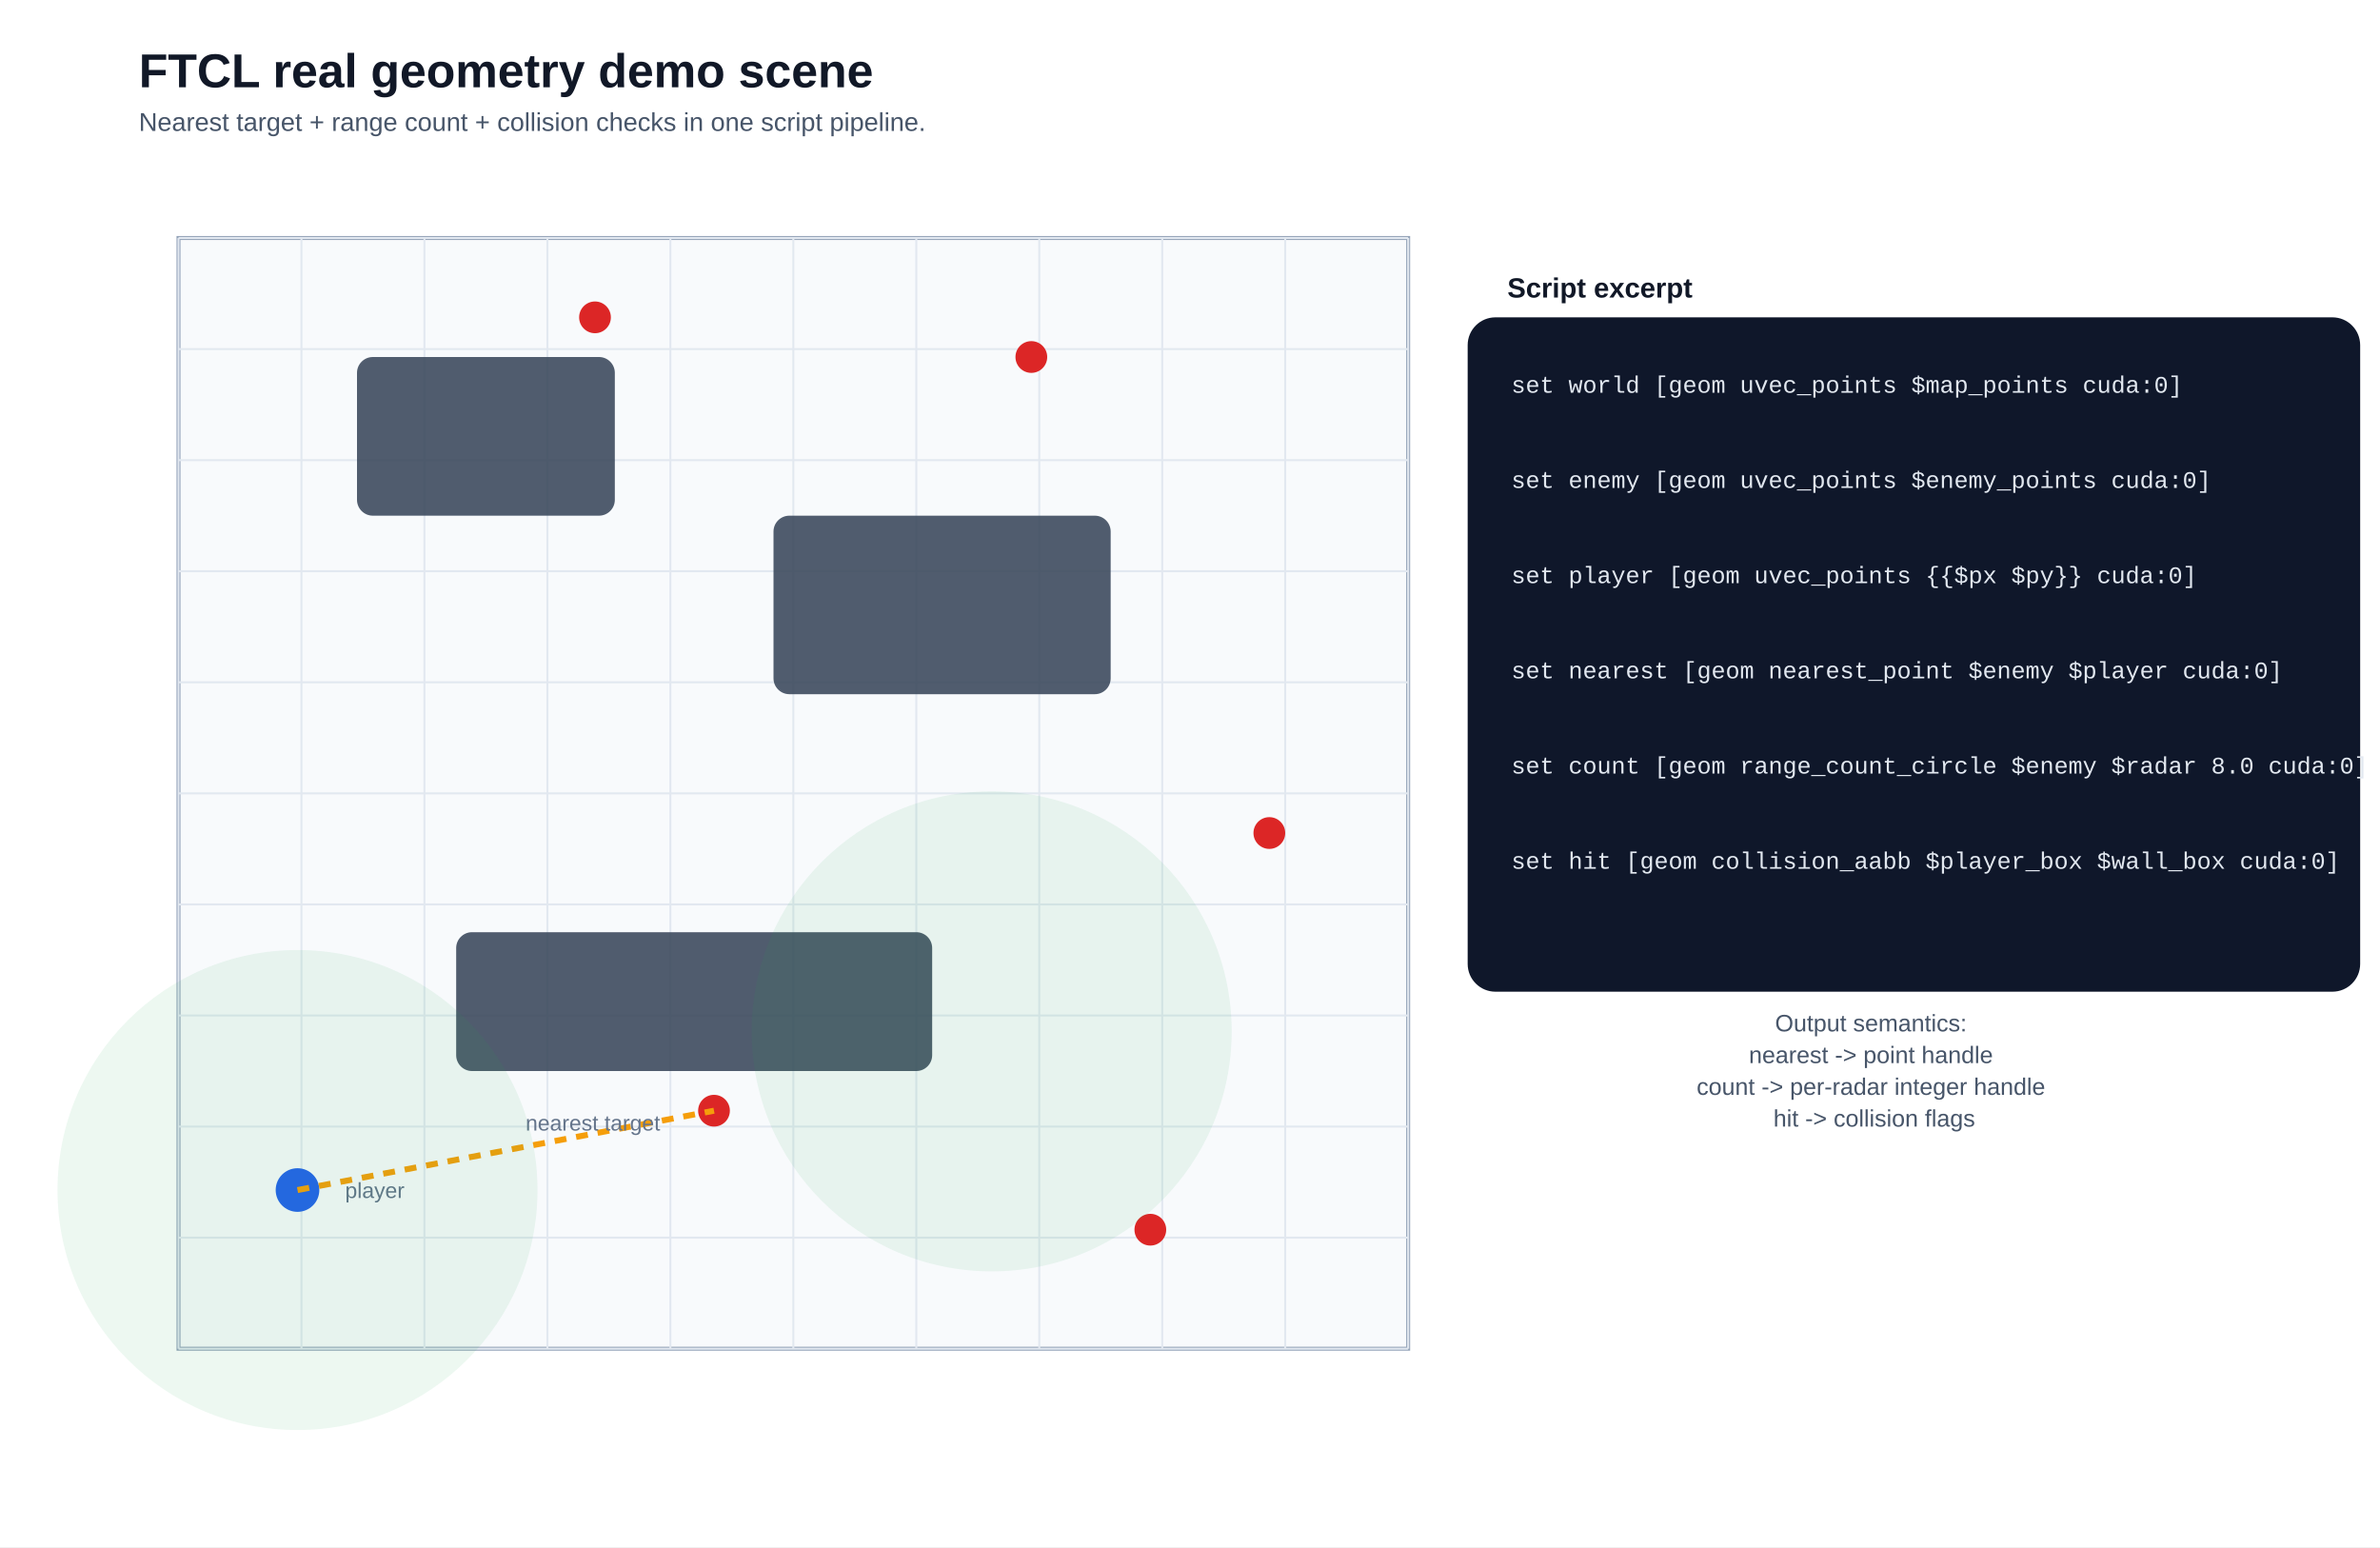
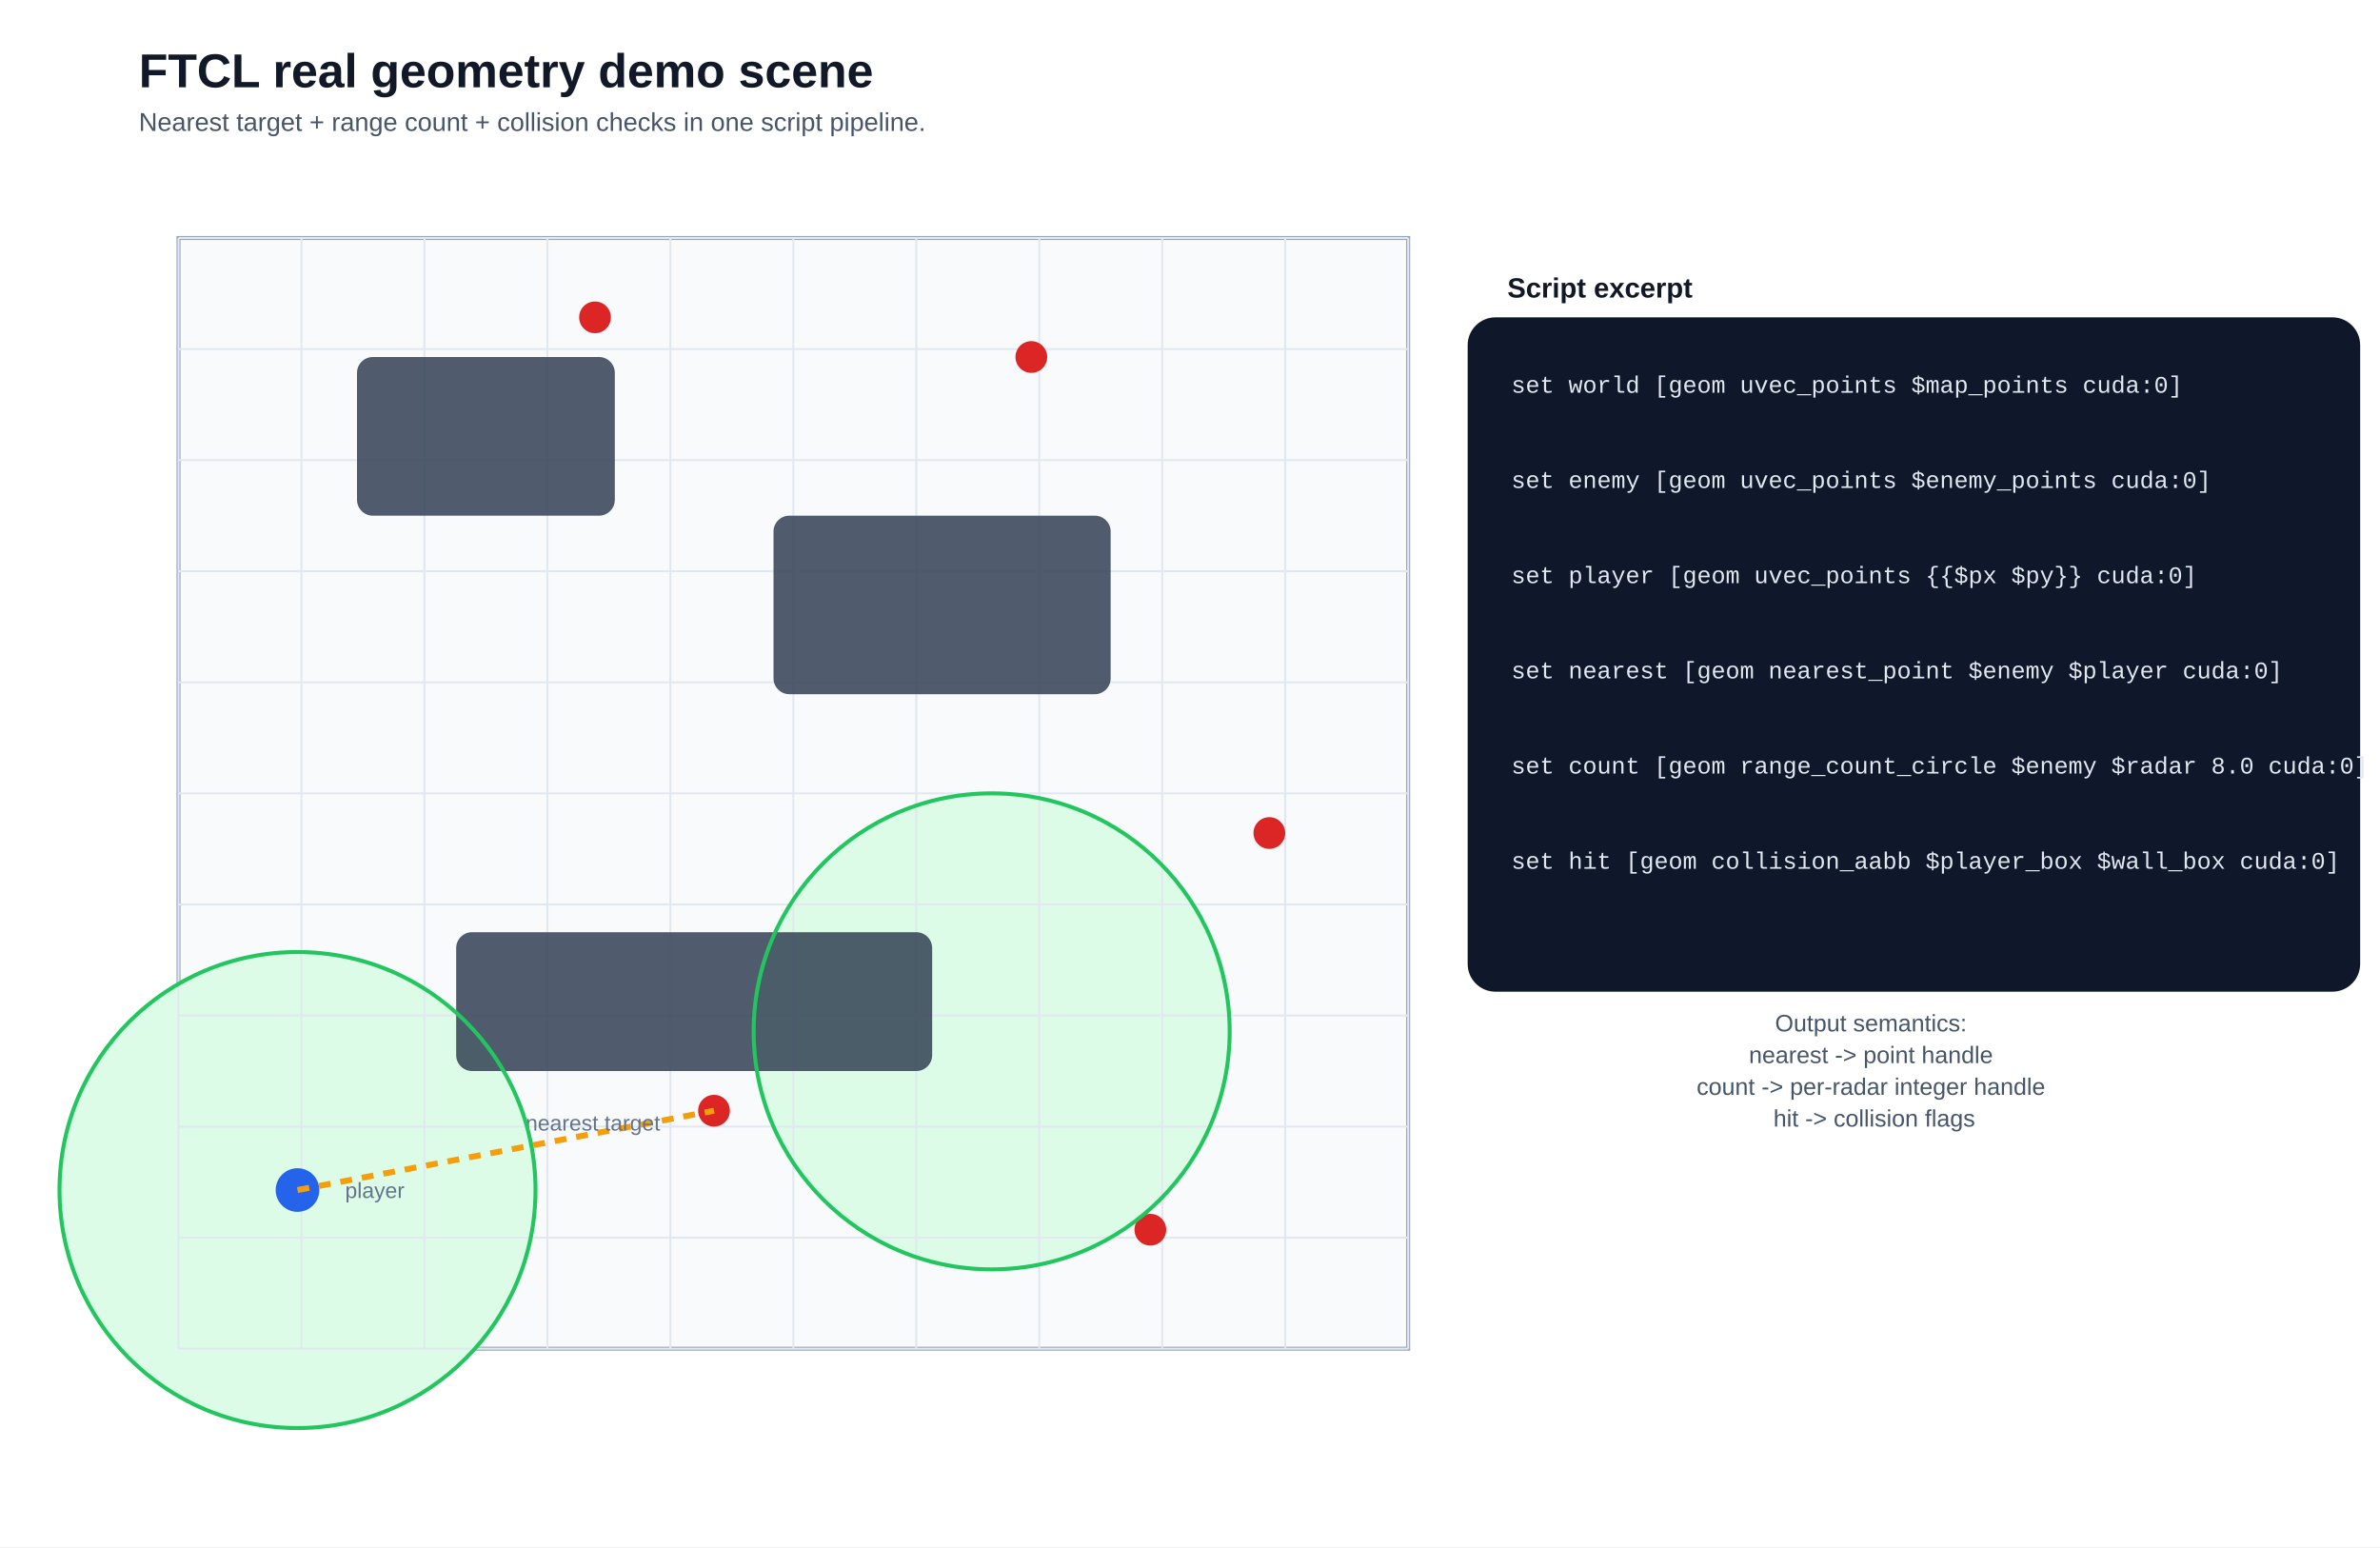
<svg xmlns="http://www.w3.org/2000/svg" width="1200" height="780" viewBox="0 0 1200 780" role="img">
  <style>
text{font-family:Arial,Helvetica,sans-serif;fill:#111827;}
.title{font-size:24px;font-weight:700;}
.subtitle{font-size:13px;fill:#475569;}
.axis{font-size:12px;fill:#374151;}
.small{font-size:12px;fill:#475569;}
.tiny{font-size:11px;fill:#64748b;}
.label{font-size:14px;font-weight:700;}
.code{font-family:Consolas,Monaco,'Courier New',monospace;font-size:12px;fill:#e2e8f0;}
.box{stroke:#1f2937;stroke-width:1.4;rx:14;ry:14;}
</style>
  <defs>
    <marker id="arrow" markerWidth="10" markerHeight="10" refX="8" refY="3" orient="auto" markerUnits="strokeWidth">
      <path d="M0,0 L0,6 L9,3 z" fill="#334155" />
    </marker>
  </defs>
  <rect x="0" y="0" width="1200" height="780" fill="#ffffff" />
  <text class="title" x="70.00" y="44.00" text-anchor="start">FTCL real geometry demo scene</text>
  <text class="subtitle" x="70.00" y="66.00" text-anchor="start">Nearest target + range count + collision checks in one script pipeline.</text>
  <rect x="90" y="120" width="620" height="560" fill="#f8fafc" stroke="#94a3b8" stroke-width="2" />
+   <circle cx="150" cy="600" r="120" fill="#dcfce7" />
+   <circle cx="500" cy="520" r="120" fill="#dcfce7" />
  <line x1="90.0" y1="120" x2="90.0" y2="680" stroke="#e2e8f0" />
  <line x1="90" y1="120.0" x2="710" y2="120.0" stroke="#e2e8f0" />
  <line x1="152.0" y1="120" x2="152.0" y2="680" stroke="#e2e8f0" />
  <line x1="90" y1="176.0" x2="710" y2="176.0" stroke="#e2e8f0" />
  <line x1="214.0" y1="120" x2="214.0" y2="680" stroke="#e2e8f0" />
  <line x1="90" y1="232.0" x2="710" y2="232.0" stroke="#e2e8f0" />
  <line x1="276.0" y1="120" x2="276.0" y2="680" stroke="#e2e8f0" />
  <line x1="90" y1="288.0" x2="710" y2="288.0" stroke="#e2e8f0" />
  <line x1="338.0" y1="120" x2="338.0" y2="680" stroke="#e2e8f0" />
  <line x1="90" y1="344.0" x2="710" y2="344.0" stroke="#e2e8f0" />
  <line x1="400.0" y1="120" x2="400.0" y2="680" stroke="#e2e8f0" />
  <line x1="90" y1="400.0" x2="710" y2="400.0" stroke="#e2e8f0" />
  <line x1="462.0" y1="120" x2="462.0" y2="680" stroke="#e2e8f0" />
  <line x1="90" y1="456.0" x2="710" y2="456.0" stroke="#e2e8f0" />
  <line x1="524.0" y1="120" x2="524.0" y2="680" stroke="#e2e8f0" />
  <line x1="90" y1="512.0" x2="710" y2="512.0" stroke="#e2e8f0" />
  <line x1="586.0" y1="120" x2="586.0" y2="680" stroke="#e2e8f0" />
  <line x1="90" y1="568.0" x2="710" y2="568.0" stroke="#e2e8f0" />
  <line x1="648.0" y1="120" x2="648.0" y2="680" stroke="#e2e8f0" />
  <line x1="90" y1="624.0" x2="710" y2="624.0" stroke="#e2e8f0" />
  <line x1="710.0" y1="120" x2="710.0" y2="680" stroke="#e2e8f0" />
  <line x1="90" y1="680.0" x2="710" y2="680.0" stroke="#e2e8f0" />
  <rect x="180" y="180" width="130" height="80" fill="#334155" opacity="0.85" rx="8" />
  <rect x="390" y="260" width="170" height="90" fill="#334155" opacity="0.85" rx="8" />
  <rect x="230" y="470" width="240" height="70" fill="#334155" opacity="0.85" rx="8" />
  <circle cx="150" cy="600" r="11" fill="#2563eb" />
  <text class="tiny" x="174.00" y="604.00" text-anchor="start">player</text>
  <circle cx="300" cy="160" r="8" fill="#dc2626" />
  <circle cx="520" cy="180" r="8" fill="#dc2626" />
  <circle cx="640" cy="420" r="8" fill="#dc2626" />
  <circle cx="580" cy="620" r="8" fill="#dc2626" />
  <circle cx="360" cy="560" r="8" fill="#dc2626" />
  <line x1="150" y1="600" x2="360" y2="560" stroke="#f59e0b" stroke-width="3" stroke-dasharray="6 5" />
  <text class="tiny" x="265.00" y="570.00" text-anchor="start">nearest target</text>
-   <circle cx="150" cy="600" r="120" fill="#16a34a" opacity="0.08" stroke="#16a34a" stroke-width="2" />
-   <circle cx="500" cy="520" r="120" fill="#16a34a" opacity="0.08" stroke="#16a34a" stroke-width="2" />
+   <circle cx="150" cy="600" r="120" fill="none" stroke="#22c55e" stroke-width="2" />
+   <circle cx="500" cy="520" r="120" fill="none" stroke="#22c55e" stroke-width="2" />
  <text class="label" x="760.00" y="150.00" text-anchor="start">Script excerpt</text>
  <rect x="740" y="160" width="450" height="340" rx="14" fill="#0f172a" />
  <text class="code" x="762" y="198">set world [geom uvec_points $map_points cuda:0]</text>
  <text class="code" x="762" y="246">set enemy [geom uvec_points $enemy_points cuda:0]</text>
  <text class="code" x="762" y="294">set player [geom uvec_points {{$px $py}} cuda:0]</text>
  <text class="code" x="762" y="342">set nearest [geom nearest_point $enemy $player cuda:0]</text>
  <text class="code" x="762" y="390">set count [geom range_count_circle $enemy $radar 8.0 cuda:0]</text>
  <text class="code" x="762" y="438">set hit [geom collision_aabb $player_box $wall_box cuda:0]</text>
  <text class="small" x="945.00" y="520.00" text-anchor="middle">
    <tspan x="945.00" dy="0.00">Output semantics:</tspan>
    <tspan x="945.00" dy="16.00">nearest -&gt; point handle</tspan>
    <tspan x="945.00" dy="16.00">count -&gt; per-radar integer handle</tspan>
    <tspan x="945.00" dy="16.00">hit -&gt; collision flags</tspan>
  </text>
</svg>
